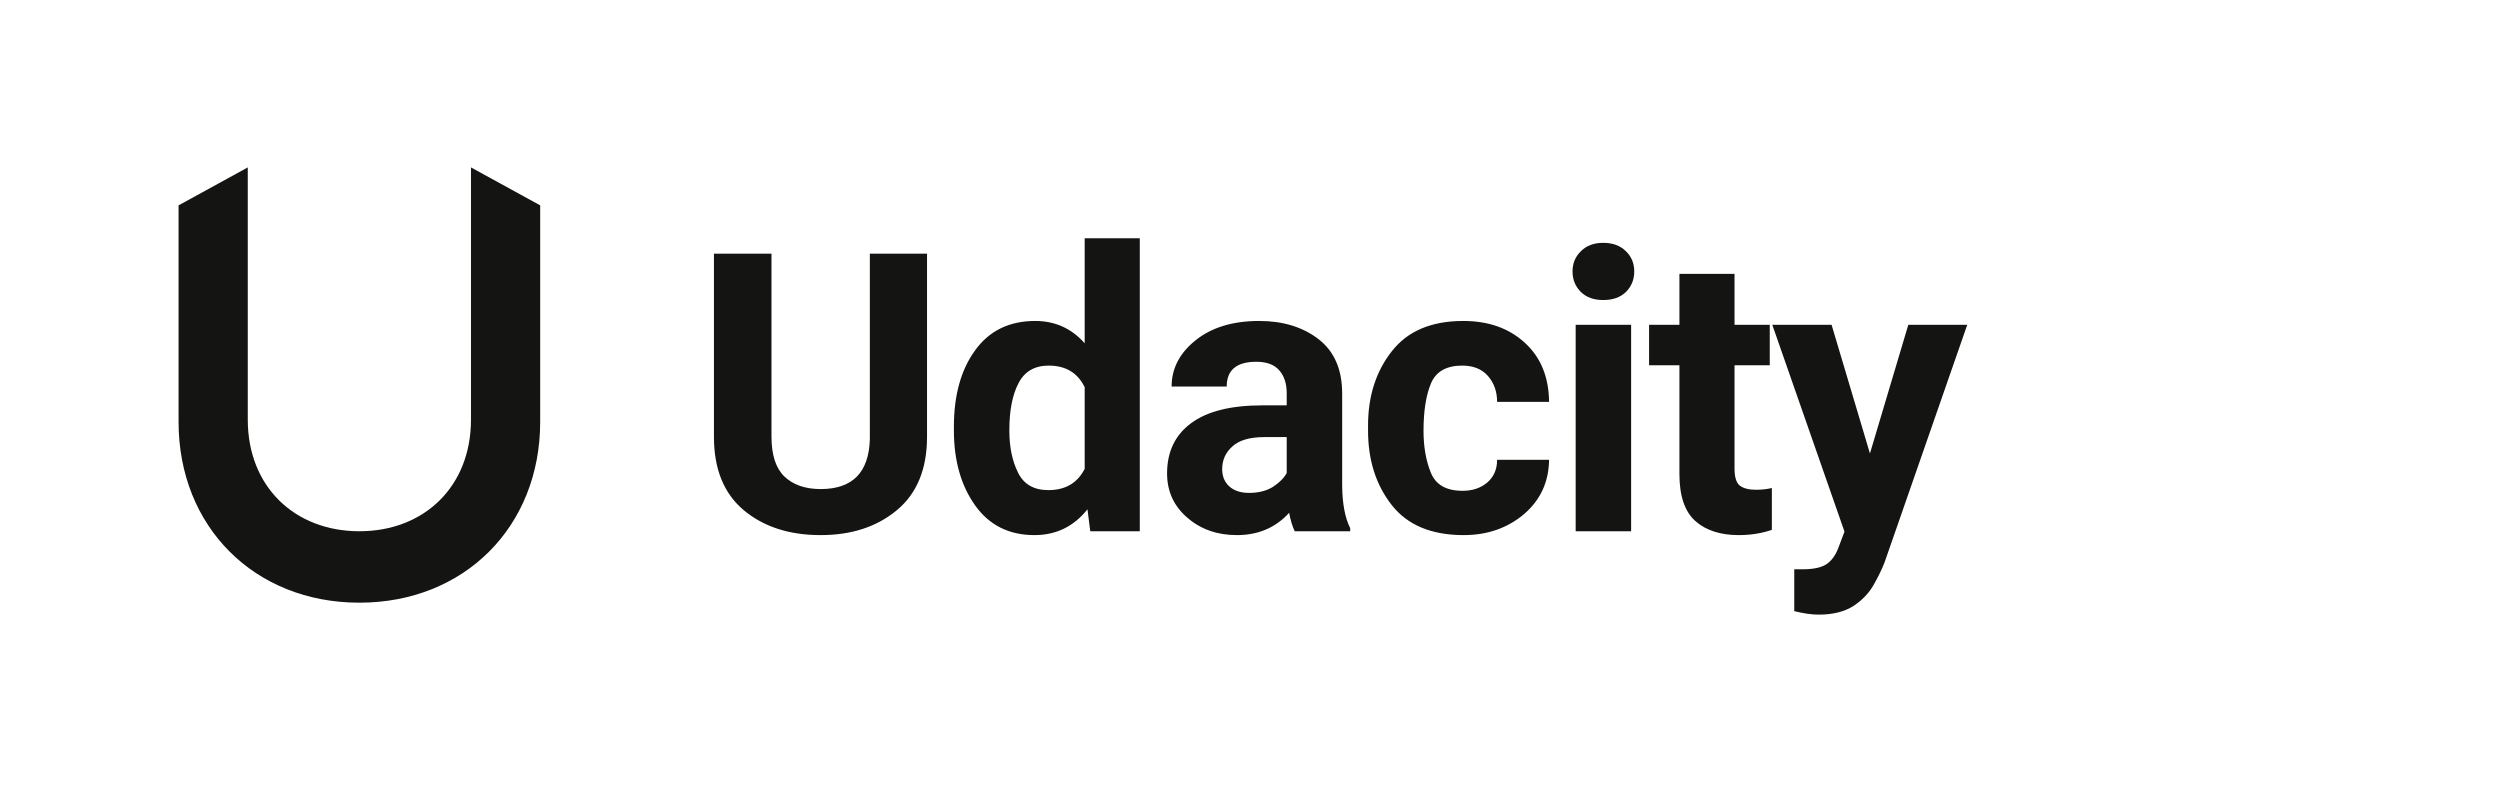
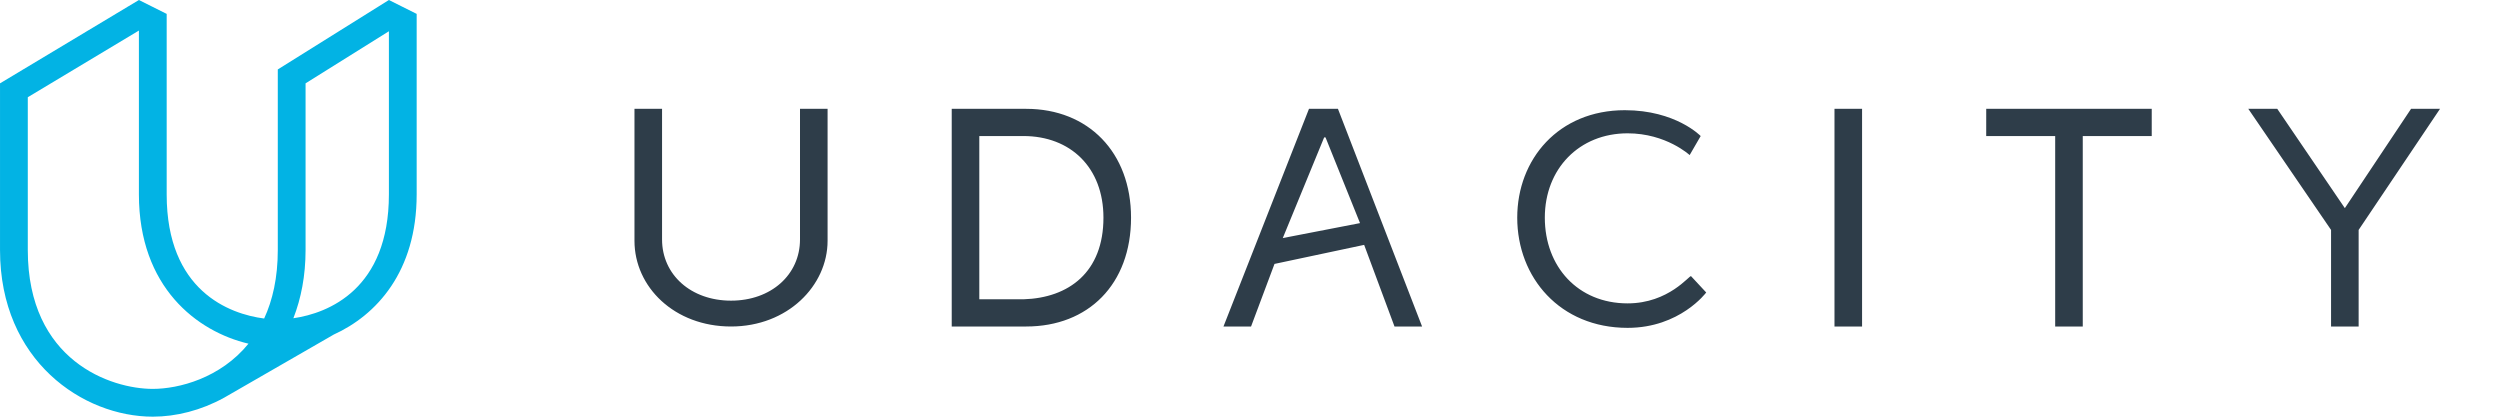
- <svg xmlns="http://www.w3.org/2000/svg" viewBox="0 0 112 36" width="112" height="36" role="img" aria-label="Udacity">
-   <g fill="#141413">
-     <path d="M8 9.2l3.1-1.7v11.3c0 3 2.1 5 5 5s5-2 5-5V7.5l3.1 1.7v9.7c0 4.7-3.4 8.1-8.1 8.1S8 23.6 8 18.9V9.2z" />
-     <text x="31" y="23.8" font-family="-apple-system, BlinkMacSystemFont, 'Segoe UI', Roboto, 'Helvetica Neue', Arial, sans-serif" font-size="17.5" font-weight="600" letter-spacing="-0.02em">Udacity</text>
+ <svg xmlns="http://www.w3.org/2000/svg" viewBox="0 0 180 30" width="216" height="36" role="img" aria-label="Udacity">
+   <g fill="none" fill-rule="evenodd">
+     <path d="m57.6 17.239c0 2.547-2.086 4.408-4.966 4.408s-4.966-1.861-4.966-4.408v-9.403h-1.986v9.501c0 3.33 2.88 6.171 6.952 6.171 4.072 0 6.952-2.938 6.952-6.171v-9.501h-1.986zm16.287-9.403h-5.363v15.672h5.363c4.469 0 7.548-3.036 7.548-7.836 0-4.702-3.079-7.836-7.548-7.836zm-.199 13.713h-3.178v-11.754h3.178c3.377 0 5.76 2.253 5.76 5.877 0 3.918-2.483 5.779-5.76 5.877zm43.498.294c-3.575 0-5.959-2.645-5.959-6.171 0-3.526 2.483-6.073 5.959-6.073 2.781 0 4.469 1.567 4.469 1.567l.794-1.371s-1.788-1.861-5.462-1.861c-4.767 0-7.746 3.526-7.746 7.738 0 4.31 3.079 7.934 7.945 7.934 3.774 0 5.661-2.547 5.661-2.547l-1.092-1.175c-.099-.098-1.589 1.959-4.568 1.959zm14.897-14.007h1.986v15.672h-1.986zm10.924 1.959h4.966v13.713h1.986v-13.713h4.966v-1.959h-11.917m30.588 0-4.767 7.15-4.866-7.15h-2.086l5.959 8.718v6.954h1.986v-6.954l5.859-8.718m-81.434 0-6.157 15.672h1.986l1.688-4.506 6.455-1.371 2.185 5.877h1.986l-6.058-15.672h-2.086zm-1.887 9.305 2.979-7.248h.099l2.483 6.171-5.561 1.077z" fill="#2e3d49" />
+     <path d="m29 .5 1 .5v13c0 5.552-2.89 8.696-5.995 10.1l.005 0-7.621 4.389c-.059.035-.118.069-.177.102l-.086.05.002-.003c-1.644.908-3.442 1.362-5.127 1.362-5 0-11-4-11-12v-12l2 1v11c0 8 6 10 9 10 1.859 0 4.869-.768 6.89-3.255-3.709-.873-7.89-4.067-7.89-10.745v-11.8l-8 4.8-2-1 10-6 1 .5 1 .5v13c0 6.94 4.515 8.612 7.018 8.933.608-1.312.982-2.935.982-4.933v-13l2 1v12c0 1.853-.322 3.491-.878 4.914 2.527-.365 6.878-2.101 6.878-8.914v-11.75l-6 3.75-2-1 8-5z" fill="#02b3e4" />
  </g>
</svg>
